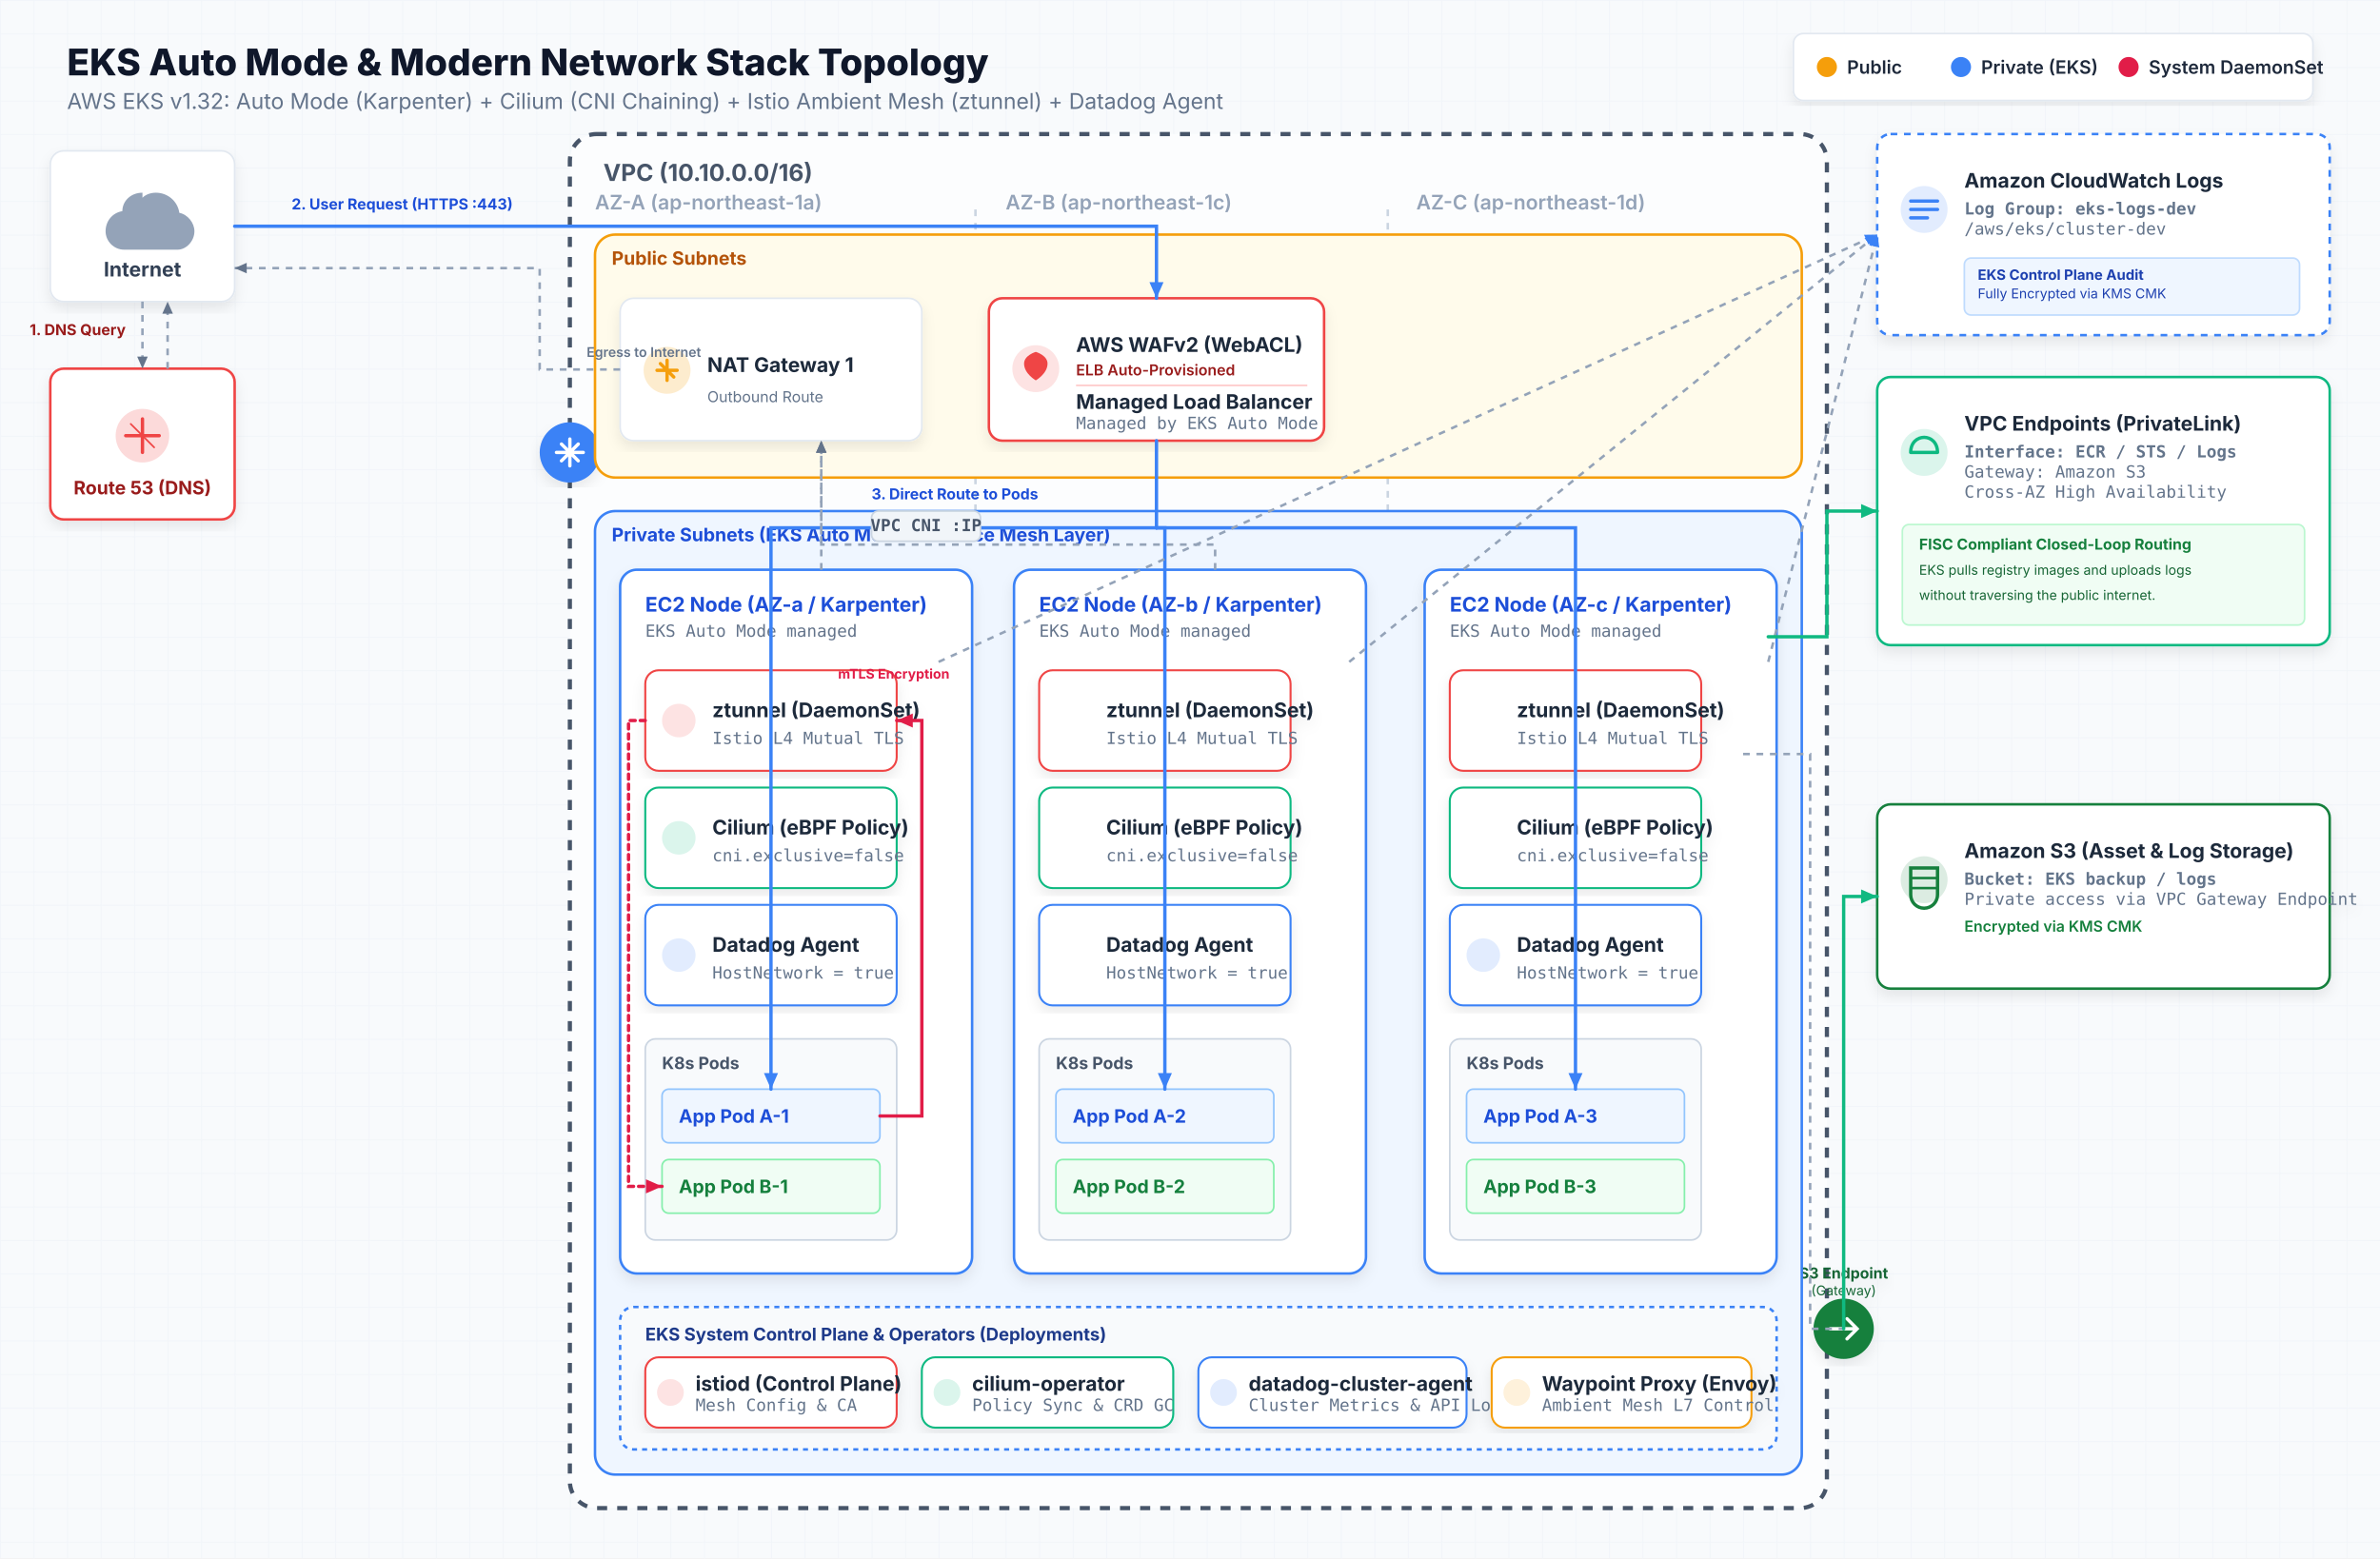
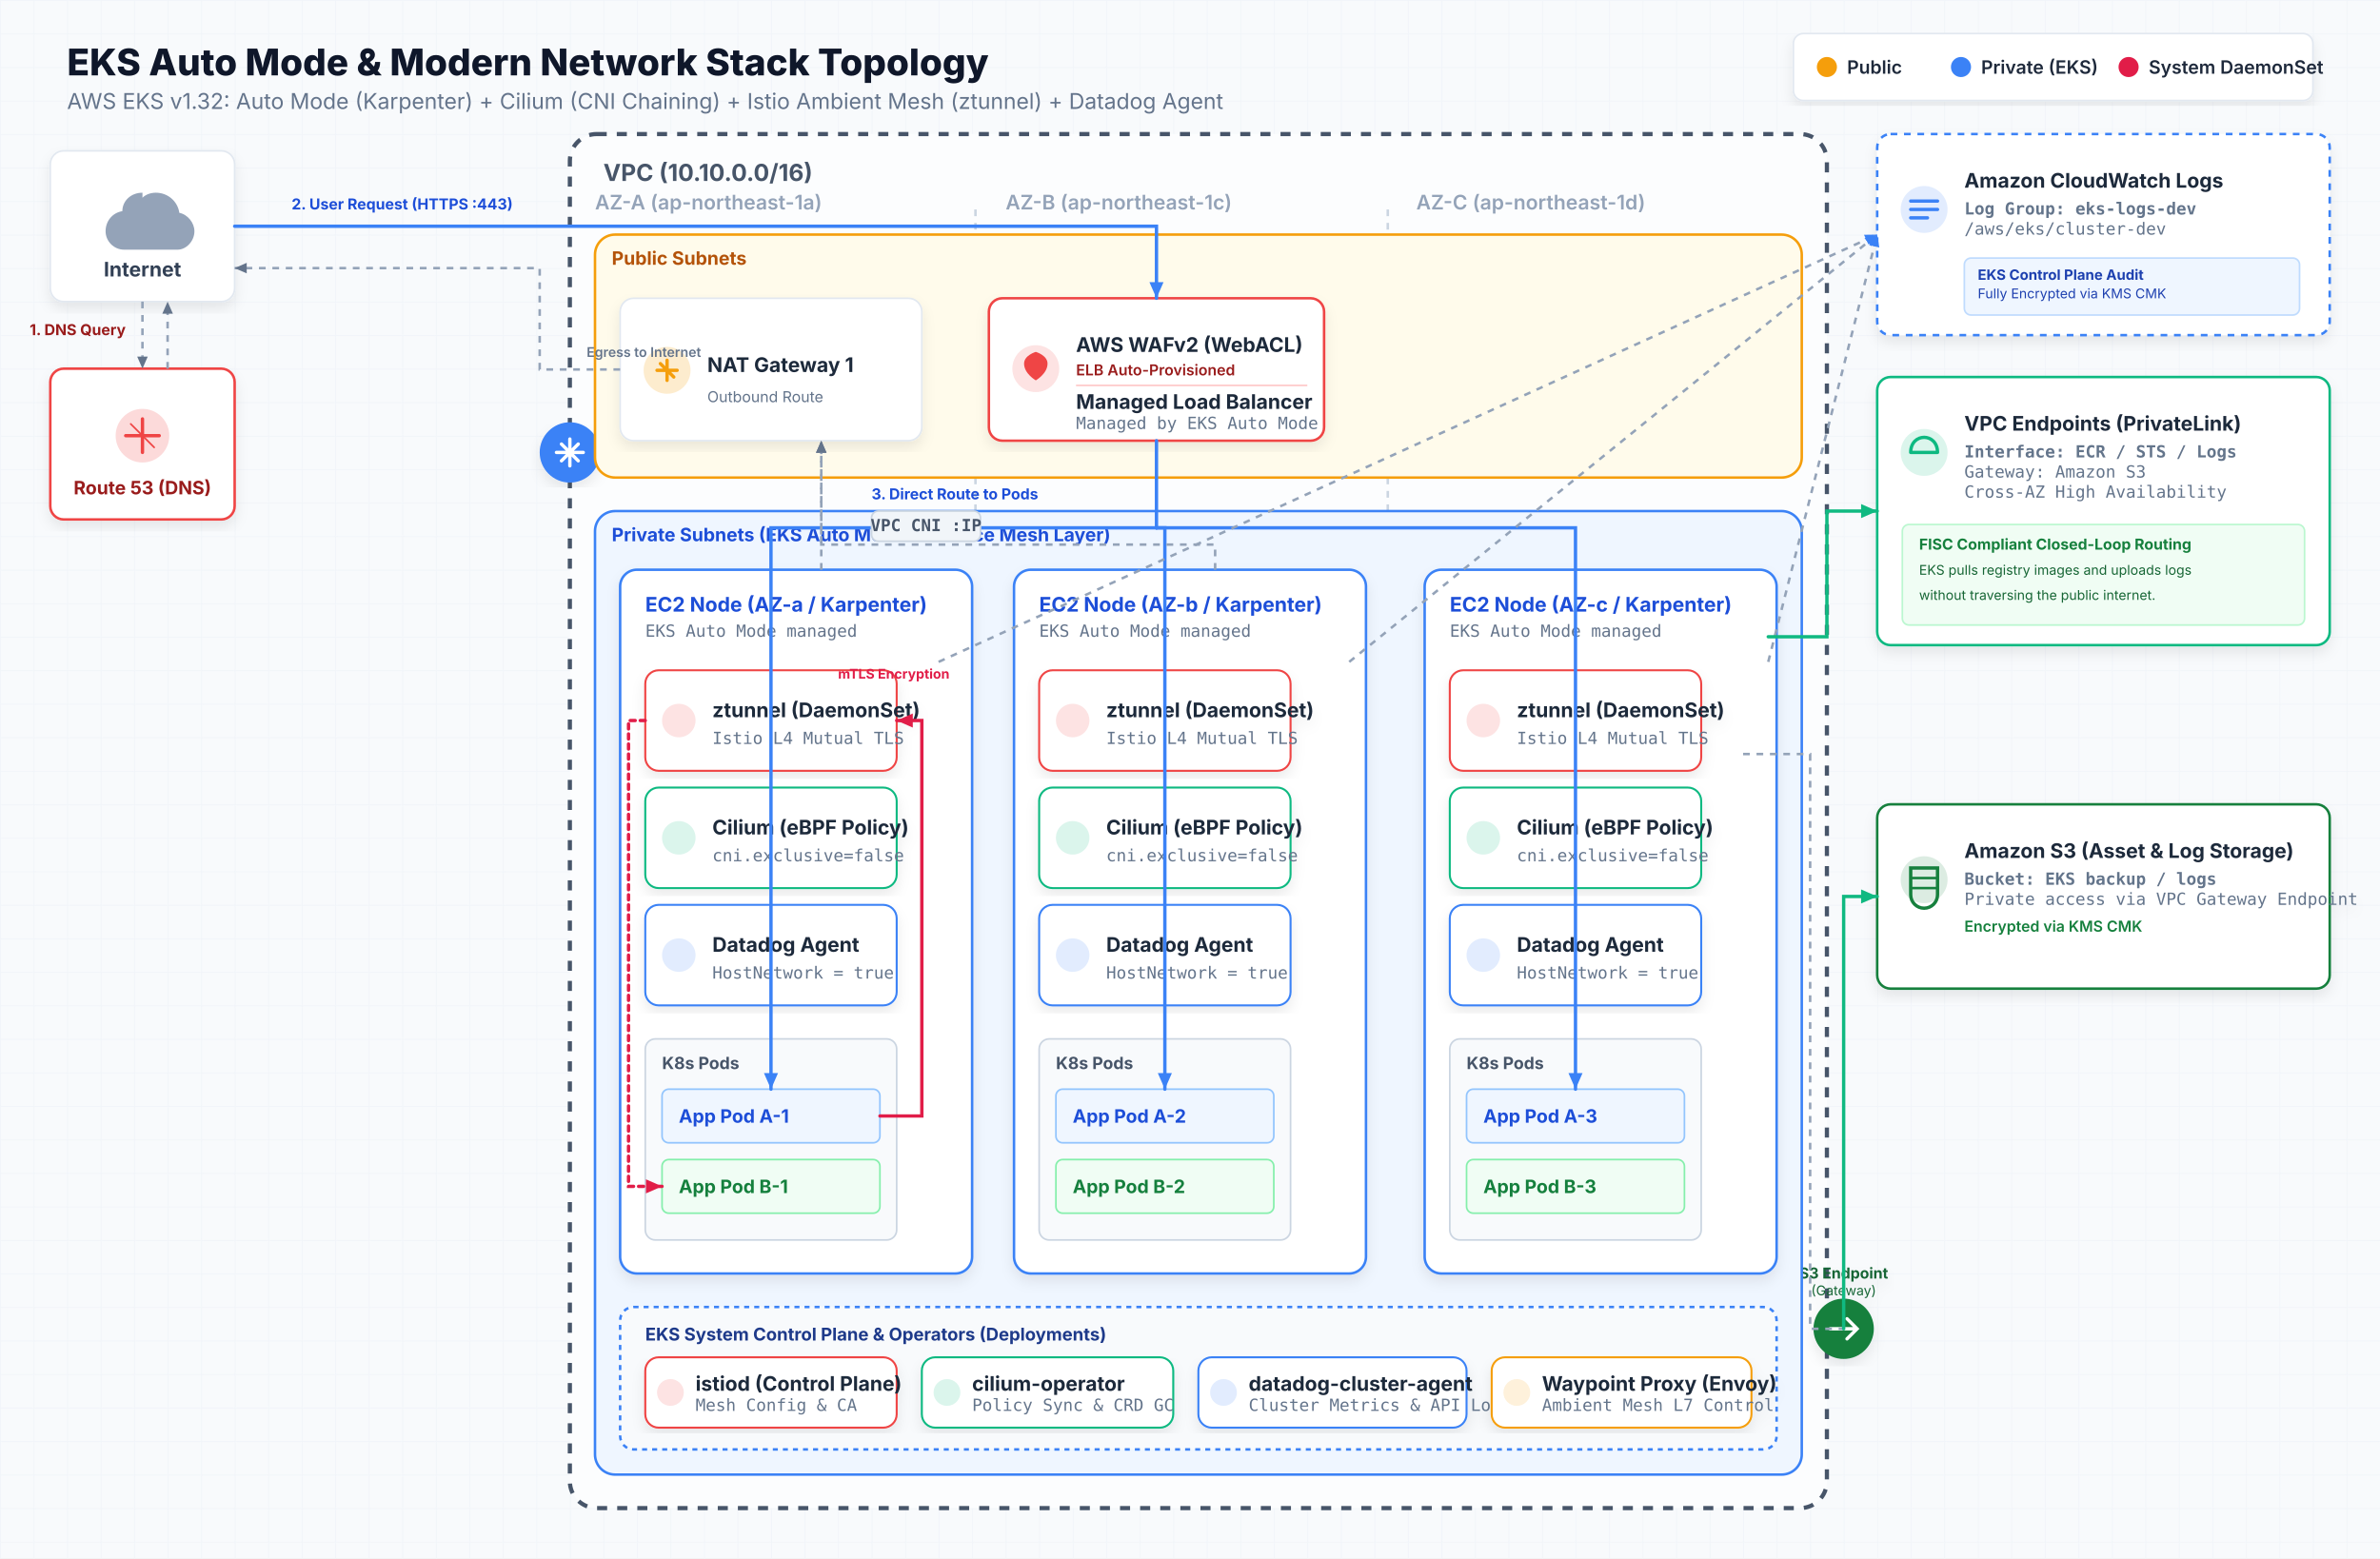
<svg xmlns="http://www.w3.org/2000/svg" width="1420" height="930" viewBox="0 0 1420 930">
  <defs>
    <pattern id="grid" width="20" height="20" patternUnits="userSpaceOnUse">
      <path d="M 20 0 L 0 0 0 20" fill="none" stroke="#f1f5f9" stroke-width="1" />
    </pattern>
    <filter id="shadow" x="-8%" y="-8%" width="116%" height="116%">
      <feDropShadow dx="0" dy="4" stdDeviation="4" flood-color="#0f172a" flood-opacity="0.08" />
    </filter>
    <marker id="arrow" viewBox="0 0 10 10" refX="8" refY="5" markerWidth="6" markerHeight="6" orient="auto-start-reverse">
      <path d="M 0 1.5 L 8 5 L 0 8.5 z" fill="#64748b" />
    </marker>
    <marker id="arrow-blue" viewBox="0 0 10 10" refX="8" refY="5" markerWidth="6" markerHeight="6" orient="auto-start-reverse">
      <path d="M 0 1.5 L 8 5 L 0 8.5 z" fill="#3b82f6" />
    </marker>
    <marker id="arrow-green" viewBox="0 0 10 10" refX="8" refY="5" markerWidth="6" markerHeight="6" orient="auto-start-reverse">
      <path d="M 0 1.5 L 8 5 L 0 8.5 z" fill="#10b981" />
    </marker>
    <marker id="arrow-red" viewBox="0 0 10 10" refX="8" refY="5" markerWidth="6" markerHeight="6" orient="auto-start-reverse">
      <path d="M 0 1.5 L 8 5 L 0 8.5 z" fill="#e11d48" />
    </marker>
  </defs>
  <style>
    .font-all { font-family: Inter, system-ui, -apple-system, sans-serif; }
    .title-main { font-size: 22px; font-weight: 800; fill: #0f172a; }
    .title-sub { font-size: 13px; fill: #64748b; }
    .vpc-box { fill: #fcfdfe; stroke: #475569; stroke-width: 2.5; stroke-dasharray: 6 6; rx: 16; }
    .vpc-label { font-size: 14px; font-weight: 700; fill: #475569; }
    .az-line { stroke: #cbd5e1; stroke-width: 1.5; stroke-dasharray: 4 4; }
    .az-label { font-size: 12px; font-weight: 600; fill: #94a3b8; }
    
    /* Subnet Styles */
    .subnet-public { fill: #fffbeb; stroke: #f59e0b; stroke-width: 1.5; rx: 12; }
    .subnet-private { fill: #eff6ff; stroke: #3b82f6; stroke-width: 1.5; rx: 12; }
    .subnet-title { font-size: 11px; font-weight: 700; }
    .subnet-title.pub { fill: #b45309; }
    .subnet-title.priv { fill: #1d4ed8; }

    /* Card Styles */
    .card { fill: #ffffff; stroke: #e2e8f0; stroke-width: 1; rx: 8; }
    .card-title { font-size: 12px; font-weight: 700; fill: #1e293b; }
    .card-subtitle { font-size: 10px; fill: #64748b; font-family: monospace; }
    
    /* Connections */
    .flow-line { stroke: #64748b; stroke-width: 2; fill: none; stroke-linecap: round; }
    .flow-line-blue { stroke: #3b82f6; stroke-width: 2; fill: none; stroke-linecap: round; }
    .flow-line-green { stroke: #10b981; stroke-width: 2; fill: none; stroke-linecap: round; }
    .flow-line-red { stroke: #e11d48; stroke-width: 2; fill: none; stroke-linecap: round; }
    .flow-line-dash { stroke: #94a3b8; stroke-width: 1.5; fill: none; stroke-dasharray: 4 4; }
    .port-badge { fill: #f1f5f9; stroke: #cbd5e1; stroke-width: 1; rx: 4; }
    .port-text { font-size: 10px; font-weight: 700; fill: #475569; text-anchor: middle; font-family: monospace; }
  </style>
  <rect width="100%" height="100%" fill="#f8fafc" />
  <rect width="100%" height="100%" fill="url(#grid)" />
  <g class="font-all">
    <text x="40" y="45" class="title-main">EKS Auto Mode &amp; Modern Network Stack Topology</text>
    <text x="40" y="65" class="title-sub">AWS EKS v1.32: Auto Mode (Karpenter) + Cilium (CNI Chaining) + Istio Ambient Mesh (ztunnel) + Datadog Agent</text>
    <g transform="translate(1070, 20)">
      <rect x="0" y="0" width="310" height="40" fill="#ffffff" stroke="#e2e8f0" rx="6" filter="url(#shadow)" />
      <circle cx="20" cy="20" r="6" fill="#f59e0b" />
      <text x="32" y="24" font-size="11" font-weight="600" fill="#1e293b">Public</text>
      <circle cx="100" cy="20" r="6" fill="#3b82f6" />
      <text x="112" y="24" font-size="11" font-weight="600" fill="#1e293b">Private (EKS)</text>
      <circle cx="200" cy="20" r="6" fill="#e11d48" />
      <text x="212" y="24" font-size="11" font-weight="600" fill="#1e293b">System DaemonSet</text>
    </g>
    <g transform="translate(30, 90)" filter="url(#shadow)">
      <rect width="110" height="90" class="card" />
      <path d="M 55 25 C 48 25, 43 30, 43 36 C 37 37, 33 42, 33 48 C 33 54, 38 59, 44 59 L 76 59 C 81 59, 86 54, 86 48 C 86 43, 82 38, 77 37 C 76 30, 70 25, 63 25 C 60 25, 57 26, 55 28 Z" fill="#94a3b8" />
      <text x="55" y="75" text-anchor="middle" font-size="12" font-weight="700" fill="#334155">Internet</text>
    </g>
    <g transform="translate(30, 220)" filter="url(#shadow)">
      <rect width="110" height="90" class="card" style="stroke: #ef4444; stroke-width: 1.5;" />
      <circle cx="55" cy="40" r="16" fill="#ef4444" opacity="0.2" />
      <path d="M 45 40 L 65 40 M 55 30 L 55 50" stroke="#ef4444" stroke-width="2" stroke-linecap="round" fill="none" />
      <path d="M 48 33 L 62 47" stroke="#ef4444" stroke-linecap="round" fill="none" />
      <text x="55" y="75" text-anchor="middle" font-size="11" font-weight="700" fill="#991b1b">Route 53 (DNS)</text>
    </g>
    <g transform="translate(340, 80)">
      <rect width="750" height="820" class="vpc-box" />
      <text x="20" y="28" class="vpc-label">VPC (10.10.0.0/16)</text>
      <g transform="translate(-18, 172)" filter="url(#shadow)">
        <circle cx="18" cy="18" r="18" fill="#3b82f6" />
        <path d="M 10 18 L 26 18 M 18 10 L 18 26 M 13 13 L 23 23 M 13 23 L 23 13" stroke="#ffffff" stroke-width="2" stroke-linecap="round" />
        <text x="42" y="22" font-size="10" font-weight="700" fill="#1d4ed8">IGW</text>
      </g>
      <g transform="translate(742, 695)" filter="url(#shadow)">
        <circle cx="18" cy="18" r="18" fill="#15803d" />
        <path d="M 10 18 L 26 18 M 20 12 L 26 18 L 20 24" stroke="#ffffff" stroke-width="2" stroke-linecap="round" fill="none" />
        <text x="18" y="-12" font-size="9" font-weight="700" fill="#166534" text-anchor="middle">S3 Endpoint</text>
        <text x="18" y="-2" font-size="8" fill="#166534" text-anchor="middle">(Gateway)</text>
      </g>
      <line x1="242" y1="45" x2="242" y2="800" class="az-line" />
      <line x1="488" y1="45" x2="488" y2="800" class="az-line" />
      <text x="15" y="45" class="az-label">AZ-A (ap-northeast-1a)</text>
      <text x="260" y="45" class="az-label">AZ-B (ap-northeast-1c)</text>
      <text x="505" y="45" class="az-label">AZ-C (ap-northeast-1d)</text>
      <g transform="translate(15, 60)">
        <rect width="720" height="145" class="subnet-public" />
        <text x="10" y="18" class="subnet-title pub">Public Subnets</text>
        <g transform="translate(15, 38)" filter="url(#shadow)">
          <rect width="180" height="85" class="card" />
          <circle cx="28" cy="43" r="14" fill="#f59e0b" opacity="0.2" />
          <path d="M 22 43 L 34 43 M 28 37 L 28 49 M 24 39 L 32 47" stroke="#f59e0b" stroke-width="2" stroke-linecap="round" fill="none" />
          <text x="52" y="44" class="card-title">NAT Gateway 1</text>
          <text x="52" y="62" font-size="9" fill="#64748b">Outbound Route</text>
        </g>
        <g transform="translate(235, 38)" filter="url(#shadow)">
          <rect width="200" height="85" class="card" style="stroke: #ef4444; stroke-width: 1.5;" />
          <circle cx="28" cy="42" r="14" fill="#ef4444" opacity="0.15" />
          <path d="M 28 32 C 28 32, 35 34, 35 39 C 35 45, 28 49, 28 49 C 28 49, 21 45, 21 39 C 21 34, 28 32, 28 32 Z" fill="#ef4444" />
          <text x="52" y="32" class="card-title" fill="#b91c1c">AWS WAFv2 (WebACL)</text>
          <text x="52" y="46" font-size="9" font-weight="600" fill="#991b1b">ELB Auto-Provisioned</text>
          <line x1="52" y1="52" x2="190" y2="52" stroke="#fecaca" stroke-width="1" />
          <text x="52" y="66" class="card-title" font-size="11">Managed Load Balancer</text>
          <text x="52" y="78" class="card-subtitle" font-size="8">Managed by EKS Auto Mode</text>
        </g>
      </g>
      <g transform="translate(15, 225)">
        <rect width="720" height="575" class="subnet-private" />
        <text x="10" y="18" class="subnet-title priv">Private Subnets (EKS Auto Mode &amp; Service Mesh Layer)</text>
        <g transform="translate(15, 35)">
          <rect width="210" height="420" rx="10" fill="#ffffff" stroke="#3b82f6" stroke-width="1.5" filter="url(#shadow)" />
          <text x="15" y="25" font-size="12" font-weight="700" fill="#1d4ed8">EC2 Node (AZ-a / Karpenter)</text>
          <text x="15" y="40" class="card-subtitle">EKS Auto Mode managed</text>
          <g transform="translate(15, 60)" filter="url(#shadow)">
            <rect width="150" height="60" class="card" style="stroke: #ef4444; stroke-width: 1.2;" />
            <circle cx="20" cy="30" r="10" fill="#ef4444" opacity="0.15" />
            <text x="40" y="28" class="card-title" fill="#be123c">ztunnel (DaemonSet)</text>
            <text x="40" y="44" class="card-subtitle">Istio L4 Mutual TLS</text>
          </g>
          <g transform="translate(15, 130)" filter="url(#shadow)">
            <rect width="150" height="60" class="card" style="stroke: #10b981; stroke-width: 1.2;" />
            <circle cx="20" cy="30" r="10" fill="#10b981" opacity="0.15" />
            <text x="40" y="28" class="card-title" fill="#047857">Cilium (eBPF Policy)</text>
            <text x="40" y="44" class="card-subtitle">cni.exclusive=false</text>
          </g>
          <g transform="translate(15, 200)" filter="url(#shadow)">
            <rect width="150" height="60" class="card" style="stroke: #3b82f6; stroke-width: 1.2;" />
            <circle cx="20" cy="30" r="10" fill="#3b82f6" opacity="0.15" />
            <text x="40" y="28" class="card-title" fill="#1d4ed8">Datadog Agent</text>
            <text x="40" y="44" class="card-subtitle">HostNetwork = true</text>
          </g>
          <g transform="translate(15, 280)">
            <rect width="150" height="120" rx="6" fill="#f8fafc" stroke="#cbd5e1" />
            <text x="10" y="18" font-size="10" font-weight="700" fill="#475569">K8s Pods</text>
            <rect x="10" y="30" width="130" height="32" rx="4" fill="#eff6ff" stroke="#93c5fd" />
            <text x="20" y="50" font-size="11" font-weight="700" fill="#1d4ed8">App Pod A-1</text>
            <rect x="10" y="72" width="130" height="32" rx="4" fill="#f0fdf4" stroke="#86efac" />
            <text x="20" y="92" font-size="11" font-weight="700" fill="#15803d">App Pod B-1</text>
          </g>
        </g>
        <g transform="translate(250, 35)">
          <rect width="210" height="420" rx="10" fill="#ffffff" stroke="#3b82f6" stroke-width="1.5" filter="url(#shadow)" />
          <text x="15" y="25" font-size="12" font-weight="700" fill="#1d4ed8">EC2 Node (AZ-b / Karpenter)</text>
          <text x="15" y="40" class="card-subtitle">EKS Auto Mode managed</text>
          <g transform="translate(15, 60)" filter="url(#shadow)">
            <rect width="150" height="60" class="card" style="stroke: #ef4444; stroke-width: 1.2;" />
+             <circle cx="20" cy="30" r="10" fill="#ef4444" opacity="0.15" />
            <text x="40" y="28" class="card-title" fill="#be123c">ztunnel (DaemonSet)</text>
            <text x="40" y="44" class="card-subtitle">Istio L4 Mutual TLS</text>
          </g>
          <g transform="translate(15, 130)" filter="url(#shadow)">
            <rect width="150" height="60" class="card" style="stroke: #10b981; stroke-width: 1.2;" />
+             <circle cx="20" cy="30" r="10" fill="#10b981" opacity="0.15" />
            <text x="40" y="28" class="card-title" fill="#047857">Cilium (eBPF Policy)</text>
            <text x="40" y="44" class="card-subtitle">cni.exclusive=false</text>
          </g>
          <g transform="translate(15, 200)" filter="url(#shadow)">
            <rect width="150" height="60" class="card" style="stroke: #3b82f6; stroke-width: 1.2;" />
+             <circle cx="20" cy="30" r="10" fill="#3b82f6" opacity="0.15" />
            <text x="40" y="28" class="card-title" fill="#1d4ed8">Datadog Agent</text>
            <text x="40" y="44" class="card-subtitle">HostNetwork = true</text>
          </g>
          <g transform="translate(15, 280)">
            <rect width="150" height="120" rx="6" fill="#f8fafc" stroke="#cbd5e1" />
            <text x="10" y="18" font-size="10" font-weight="700" fill="#475569">K8s Pods</text>
            <rect x="10" y="30" width="130" height="32" rx="4" fill="#eff6ff" stroke="#93c5fd" />
            <text x="20" y="50" font-size="11" font-weight="700" fill="#1d4ed8">App Pod A-2</text>
            <rect x="10" y="72" width="130" height="32" rx="4" fill="#f0fdf4" stroke="#86efac" />
            <text x="20" y="92" font-size="11" font-weight="700" fill="#15803d">App Pod B-2</text>
          </g>
        </g>
        <g transform="translate(495, 35)">
          <rect width="210" height="420" rx="10" fill="#ffffff" stroke="#3b82f6" stroke-width="1.5" filter="url(#shadow)" />
          <text x="15" y="25" font-size="12" font-weight="700" fill="#1d4ed8">EC2 Node (AZ-c / Karpenter)</text>
          <text x="15" y="40" class="card-subtitle">EKS Auto Mode managed</text>
          <g transform="translate(15, 60)" filter="url(#shadow)">
            <rect width="150" height="60" class="card" style="stroke: #ef4444; stroke-width: 1.2;" />
+             <circle cx="20" cy="30" r="10" fill="#ef4444" opacity="0.15" />
            <text x="40" y="28" class="card-title" fill="#be123c">ztunnel (DaemonSet)</text>
            <text x="40" y="44" class="card-subtitle">Istio L4 Mutual TLS</text>
          </g>
          <g transform="translate(15, 130)" filter="url(#shadow)">
            <rect width="150" height="60" class="card" style="stroke: #10b981; stroke-width: 1.2;" />
+             <circle cx="20" cy="30" r="10" fill="#10b981" opacity="0.15" />
            <text x="40" y="28" class="card-title" fill="#047857">Cilium (eBPF Policy)</text>
            <text x="40" y="44" class="card-subtitle">cni.exclusive=false</text>
          </g>
          <g transform="translate(15, 200)" filter="url(#shadow)">
            <rect width="150" height="60" class="card" style="stroke: #3b82f6; stroke-width: 1.2;" />
            <circle cx="20" cy="30" r="10" fill="#3b82f6" opacity="0.15" />
            <text x="40" y="28" class="card-title" fill="#1d4ed8">Datadog Agent</text>
            <text x="40" y="44" class="card-subtitle">HostNetwork = true</text>
          </g>
          <g transform="translate(15, 280)">
            <rect width="150" height="120" rx="6" fill="#f8fafc" stroke="#cbd5e1" />
            <text x="10" y="18" font-size="10" font-weight="700" fill="#475569">K8s Pods</text>
            <rect x="10" y="30" width="130" height="32" rx="4" fill="#eff6ff" stroke="#93c5fd" />
            <text x="20" y="50" font-size="11" font-weight="700" fill="#1d4ed8">App Pod A-3</text>
            <rect x="10" y="72" width="130" height="32" rx="4" fill="#f0fdf4" stroke="#86efac" />
            <text x="20" y="92" font-size="11" font-weight="700" fill="#15803d">App Pod B-3</text>
          </g>
        </g>
        <g transform="translate(15, 475)">
          <rect width="690" height="85" rx="8" fill="#f8fafc" stroke="#3b82f6" stroke-width="1.5" stroke-dasharray="3 3" />
          <text x="15" y="20" font-size="10.5" font-weight="700" fill="#1e3a8a">EKS System Control Plane &amp; Operators (Deployments)</text>
          <g transform="translate(15, 30)" filter="url(#shadow)">
            <rect width="150" height="42" class="card" style="stroke: #ef4444; stroke-width: 1.2;" />
            <circle cx="15" cy="21" r="8" fill="#ef4444" opacity="0.15" />
            <text x="30" y="20" class="card-title" font-size="10" fill="#be123c">istiod (Control Plane)</text>
            <text x="30" y="32" class="card-subtitle" font-size="8">Mesh Config &amp; CA</text>
          </g>
          <g transform="translate(180, 30)" filter="url(#shadow)">
            <rect width="150" height="42" class="card" style="stroke: #10b981; stroke-width: 1.2;" />
            <circle cx="15" cy="21" r="8" fill="#10b981" opacity="0.15" />
            <text x="30" y="20" class="card-title" font-size="10" fill="#047857">cilium-operator</text>
            <text x="30" y="32" class="card-subtitle" font-size="8">Policy Sync &amp; CRD GC</text>
          </g>
          <g transform="translate(345, 30)" filter="url(#shadow)">
            <rect width="160" height="42" class="card" style="stroke: #3b82f6; stroke-width: 1.2;" />
            <circle cx="15" cy="21" r="8" fill="#3b82f6" opacity="0.15" />
            <text x="30" y="20" class="card-title" font-size="9.5" fill="#1d4ed8">datadog-cluster-agent</text>
            <text x="30" y="32" class="card-subtitle" font-size="8">Cluster Metrics &amp; API Load</text>
          </g>
          <g transform="translate(520, 30)" filter="url(#shadow)">
            <rect width="155" height="42" class="card" style="stroke: #f59e0b; stroke-width: 1.2;" />
            <circle cx="15" cy="21" r="8" fill="#f59e0b" opacity="0.15" />
            <text x="30" y="20" class="card-title" font-size="10" fill="#d97706">Waypoint Proxy (Envoy)</text>
            <text x="30" y="32" class="card-subtitle" font-size="8">Ambient Mesh L7 Control</text>
          </g>
        </g>
      </g>
    </g>
    <path d="M 85 180 L 85 220" class="flow-line-dash" marker-end="url(#arrow)" />
    <path d="M 100 220 L 100 180" class="flow-line-dash" marker-end="url(#arrow)" />
    <text x="75" y="200" text-anchor="end" font-size="9" fill="#991b1b" font-weight="700">1. DNS Query</text>
    <path d="M 140 135 L 690 135 L 690 178" class="flow-line-blue" marker-end="url(#arrow-blue)" />
    <g transform="translate(174, 115)">
      <text x="0" y="10" font-size="9" font-weight="700" fill="#1d4ed8">2. User Request (HTTPS :443)</text>
    </g>
    <path d="M 690 263 L 690 315" class="flow-line-blue" />
    <path d="M 690 315 L 460 315 L 460 650" class="flow-line-blue" marker-end="url(#arrow-blue)" />
    <path d="M 690 315 L 695 315 L 695 650" class="flow-line-blue" marker-end="url(#arrow-blue)" />
    <path d="M 690 315 L 940 315 L 940 650" class="flow-line-blue" marker-end="url(#arrow-blue)" />
    <g transform="translate(520, 305)">
      <rect width="65" height="18" class="port-badge" />
      <text x="32.5" y="12" class="port-text">VPC CNI :IP</text>
    </g>
    <text x="520" y="298" font-size="9" font-weight="700" fill="#1d4ed8">3. Direct Route to Pods</text>
    <path d="M 490 340 L 490 263" class="flow-line-dash" marker-end="url(#arrow)" />
    <path d="M 725 340 L 725 325 L 490 325 L 490 263" class="flow-line-dash" marker-end="url(#arrow)" />
    <path d="M 370 220.5 L 322 220.5 L 322 160 L 140 160" class="flow-line-dash" marker-end="url(#arrow)" />
    <text x="350" y="213" font-size="8" font-weight="600" fill="#64748b">Egress to Internet</text>
    <g transform="translate(1120, 80)" filter="url(#shadow)">
      <rect width="270" height="120" class="card" style="stroke: #3b82f6; stroke-width: 1.5; stroke-dasharray: 4 4;" />
      <circle cx="28" cy="45" r="14" fill="#3b82f6" opacity="0.15" />
      <path d="M 20 40 L 36 40 M 20 45 L 36 45 M 20 50 L 30 50" stroke="#3b82f6" stroke-width="2" stroke-linecap="round" fill="none" />
      <text x="52" y="32" class="card-title" fill="#1d4ed8">Amazon CloudWatch Logs</text>
      <text x="52" y="48" class="card-subtitle" font-weight="700">Log Group: eks-logs-dev</text>
      <text x="52" y="60" class="card-subtitle">/aws/eks/cluster-dev</text>
      <rect x="52" y="74" width="200" height="34" fill="#eff6ff" rx="4" stroke="#bfdbfe" stroke-width="1" />
      <text x="60" y="87" font-size="8.5" font-weight="700" fill="#1e40af">EKS Control Plane Audit</text>
      <text x="60" y="98" font-size="8" fill="#1e40af">Fully Encrypted via KMS CMK</text>
    </g>
    <g transform="translate(1120, 225)" filter="url(#shadow)">
      <rect width="270" height="160" class="card" style="stroke: #10b981; stroke-width: 1.5;" />
      <circle cx="28" cy="45" r="14" fill="#10b981" opacity="0.15" />
      <path d="M 20 45 C 20 33, 36 33, 36 45 M 20 45 L 36 45" stroke="#10b981" stroke-width="2" stroke-linecap="round" fill="none" />
      <text x="52" y="32" class="card-title" fill="#15803d">VPC Endpoints (PrivateLink)</text>
      <text x="52" y="48" class="card-subtitle" font-weight="700">Interface: ECR / STS / Logs</text>
      <text x="52" y="60" class="card-subtitle">Gateway: Amazon S3</text>
      <text x="52" y="72" class="card-subtitle" fill="#64748b">Cross-AZ High Availability</text>
      <rect x="15" y="88" width="240" height="60" fill="#f0fdf4" rx="4" stroke="#bbf7d0" stroke-width="1" />
      <text x="25" y="103" font-size="9" font-weight="700" fill="#15803d">FISC Compliant Closed-Loop Routing</text>
      <text x="25" y="118" font-size="8" fill="#166534">EKS pulls registry images and uploads logs</text>
      <text x="25" y="133" font-size="8" fill="#166534">without traversing the public internet.</text>
    </g>
    <g transform="translate(1120, 480)" filter="url(#shadow)">
      <rect width="270" height="110" class="card" style="stroke: #15803d; stroke-width: 1.5;" />
      <circle cx="28" cy="45" r="14" fill="#15803d" opacity="0.15" />
      <path d="M 20 38 L 36 38 L 36 54 A 8 8 0 0 1 20 54 Z" fill="none" stroke="#15803d" stroke-width="2" />
      <path d="M 20 44 L 36 44 M 20 50 L 36 50" stroke="#15803d" stroke-width="1.5" />
      <text x="52" y="32" class="card-title" fill="#166534">Amazon S3 (Asset &amp; Log Storage)</text>
      <text x="52" y="48" class="card-subtitle" font-weight="700">Bucket: EKS backup / logs</text>
      <text x="52" y="60" class="card-subtitle">Private access via VPC Gateway Endpoint</text>
      <text x="52" y="76" font-size="9" font-weight="600" fill="#15803d">Encrypted via KMS CMK</text>
    </g>
    <path d="M 560 395 L 1120 140" class="flow-line-dash" stroke="#3b82f6" stroke-width="1.5" stroke-dasharray="3 3" marker-end="url(#arrow-blue)" />
    <path d="M 805 395 L 1120 140" class="flow-line-dash" stroke="#3b82f6" stroke-width="1.5" stroke-dasharray="3 3" marker-end="url(#arrow-blue)" />
    <path d="M 1055 395 L 1120 140" class="flow-line-dash" stroke="#3b82f6" stroke-width="1.5" stroke-dasharray="3 3" marker-end="url(#arrow-blue)" />
    <path d="M 1040 450 L 1080 450 L 1080 793 L 1100 793" class="flow-line-dash" stroke="#15803d" stroke-width="1.5" stroke-dasharray="3 3" fill="none" />
    <path d="M 1100 793 L 1100 535 L 1120 535" class="flow-line-green" stroke="#10b981" stroke-width="2" marker-end="url(#arrow-green)" fill="none" />
    <path d="M 1055 380 L 1090 380 L 1090 305 L 1120 305" class="flow-line-green" stroke="#10b981" stroke-width="2" marker-end="url(#arrow-green)" fill="none" />
    <path d="M 525 666 L 550 666 L 550 430 L 535 430" class="flow-line-red" marker-end="url(#arrow-red)" />
    <path d="M 385 430 L 375 430 L 375 708 L 395 708" class="flow-line-red" stroke-dasharray="3 3" marker-end="url(#arrow-red)" />
    <text x="500" y="405" font-size="8" fill="#e11d48" font-weight="700">mTLS Encryption</text>
  </g>
</svg>
